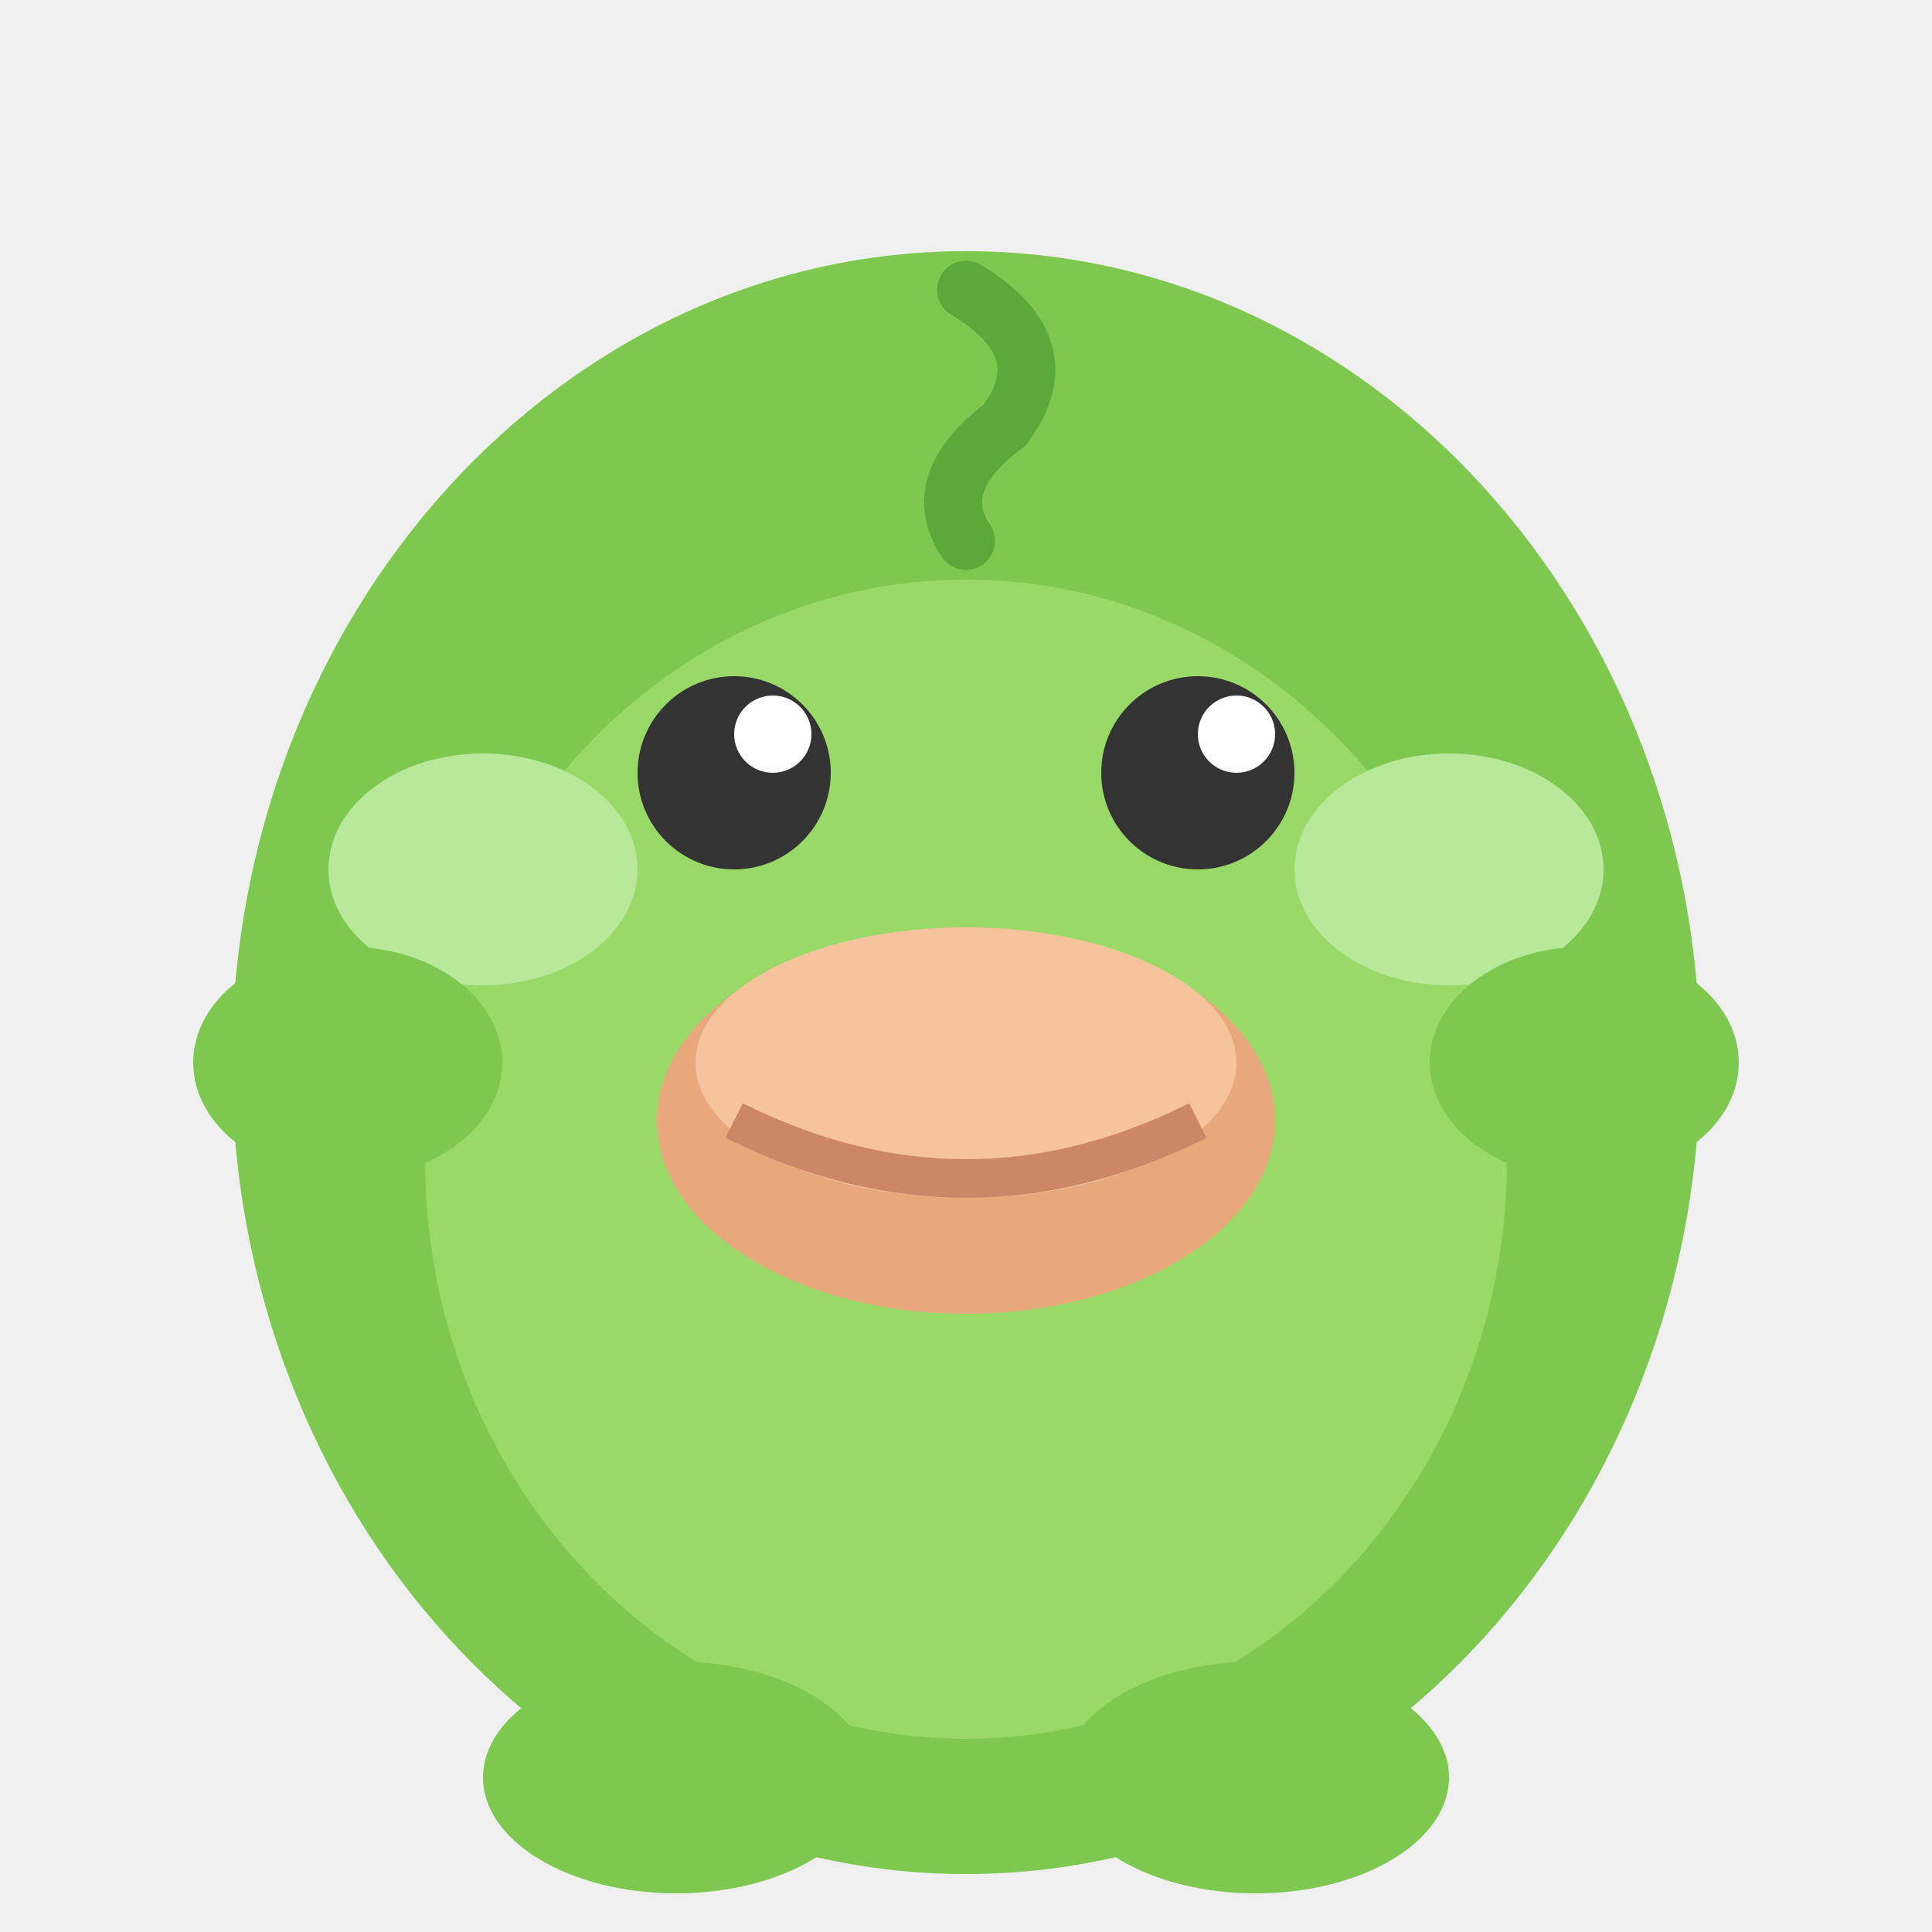
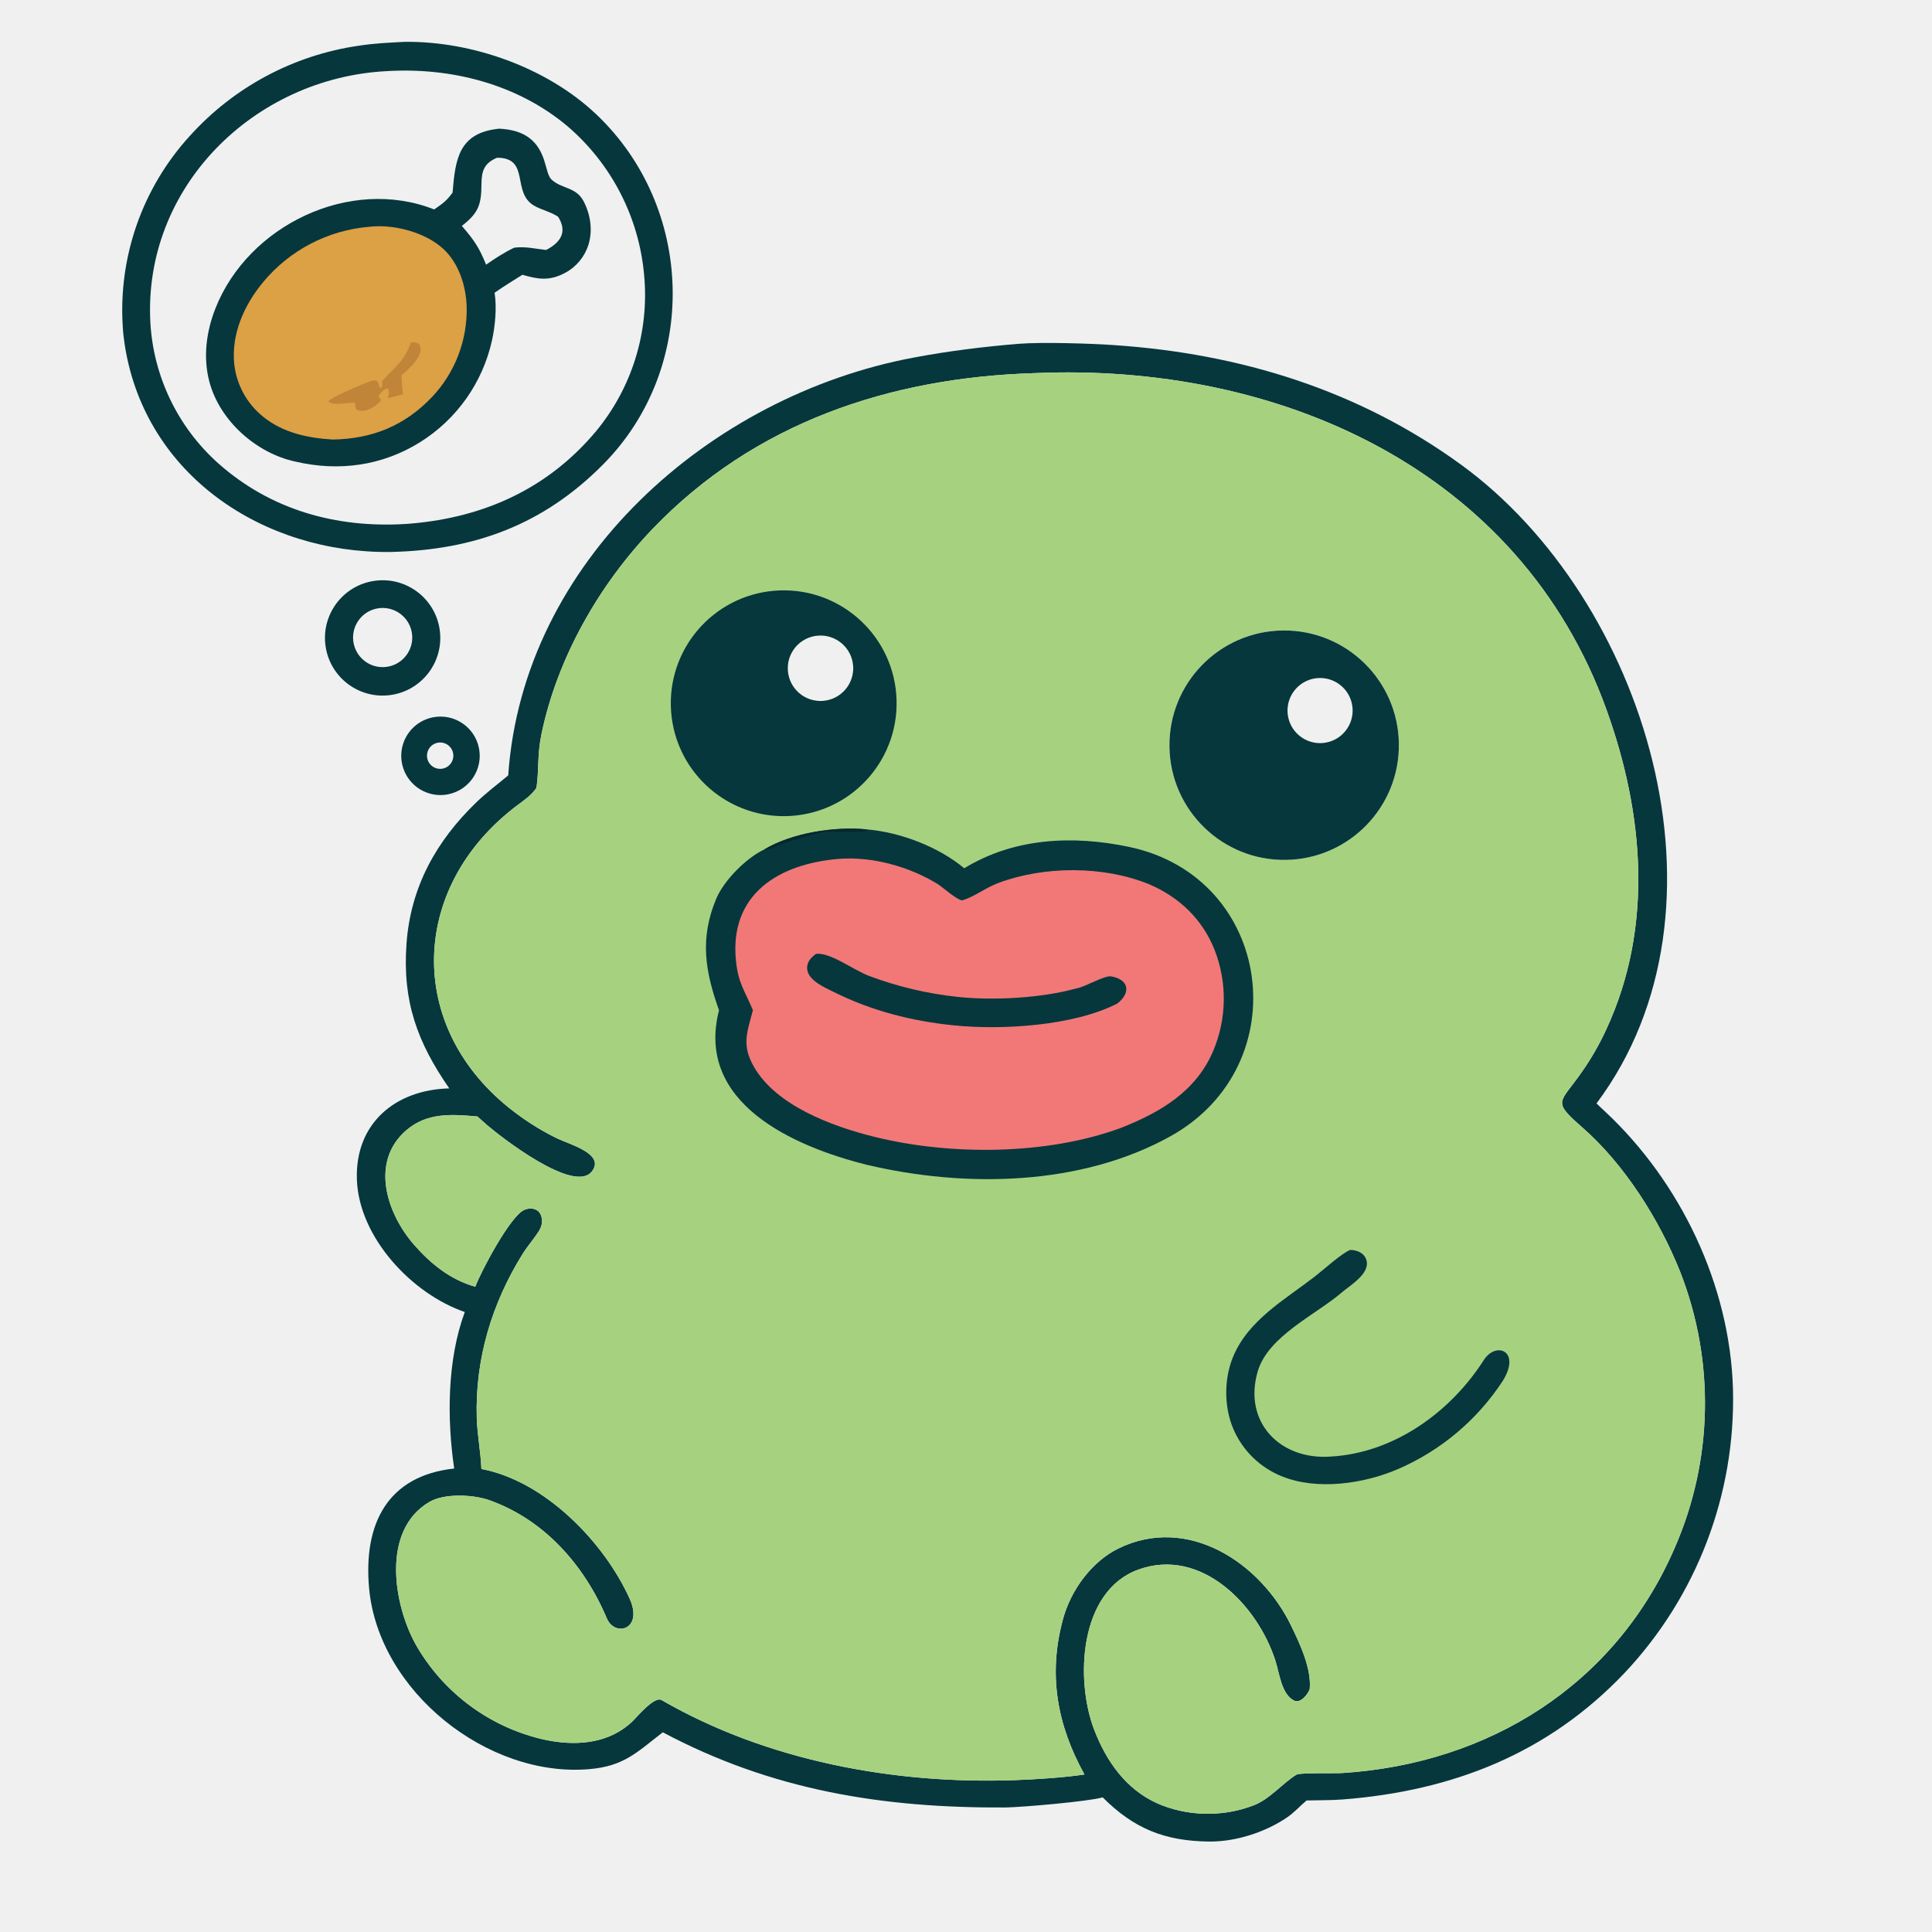
- <svg xmlns="http://www.w3.org/2000/svg" viewBox="0 0 100 100">
-   <ellipse cx="50" cy="55" rx="38" ry="42" fill="#7EC850" />
-   <ellipse cx="50" cy="60" rx="28" ry="30" fill="#98D968" />
-   <ellipse cx="25" cy="45" rx="8" ry="6" fill="#B8E89A" />
-   <ellipse cx="75" cy="45" rx="8" ry="6" fill="#B8E89A" />
-   <circle cx="38" cy="40" r="5" fill="#333" />
-   <circle cx="62" cy="40" r="5" fill="#333" />
-   <circle cx="40" cy="38" r="2" fill="#FFF" />
-   <circle cx="64" cy="38" r="2" fill="#FFF" />
-   <ellipse cx="50" cy="58" rx="16" ry="10" fill="#E8A87C" />
-   <ellipse cx="50" cy="55" rx="14" ry="7" fill="#F5C49C" />
-   <path d="M 38 58 Q 50 64 62 58" fill="none" stroke="#CC8866" stroke-width="2" />
-   <ellipse cx="18" cy="55" rx="8" ry="6" fill="#7EC850" />
-   <ellipse cx="82" cy="55" rx="8" ry="6" fill="#7EC850" />
-   <ellipse cx="35" cy="92" rx="10" ry="6" fill="#7EC850" />
-   <ellipse cx="65" cy="92" rx="10" ry="6" fill="#7EC850" />
-   <path d="M 50 15 Q 55 18 52 22 Q 48 25 50 28" fill="none" stroke="#5DA83A" stroke-width="3" stroke-linecap="round" />
+ <svg xmlns="http://www.w3.org/2000/svg" version="1.1" style="display: block;" viewBox="0 0 2048 2048" width="1024" height="1024" preserveAspectRatio="none">
+   <path transform="translate(0,0)" fill="rgb(6,55,61)" d="M 1080.38 364.407 C 1104.5 362.521 1157.47 364.104 1181.03 365.835 C 1314.66 374.848 1440.31 413.525 1549.09 492.794 C 1744.32 635.052 1846.63 963.454 1692.38 1169.66 C 1695.16 1172.53 1698.54 1175.54 1701.51 1178.31 C 1781.44 1253.04 1833.8 1362.07 1837.02 1472.38 C 1839.96 1584.02 1798.59 1692.29 1721.97 1773.54 C 1640.78 1858.94 1539.79 1898.43 1423.44 1907.49 C 1411.3 1908.44 1397.38 1908.26 1385.05 1908.56 C 1378.02 1914.36 1372.18 1921.26 1363.98 1926.8 C 1340.69 1942.49 1309.56 1952.45 1281.52 1952.11 C 1234.36 1951.56 1201.84 1938.27 1168.92 1905.31 C 1153.47 1909.65 1084.74 1915.63 1066.25 1915.99 C 936.361 1916.8 818.576 1897.99 702.611 1836.32 C 675.334 1857.24 661.872 1872.18 624.663 1875.37 C 516.632 1884.63 401.107 1792.5 391.252 1683.49 C 385.103 1615.47 410.629 1564.37 481.455 1556.69 C 473.712 1503.78 473.971 1441.54 492.694 1390.79 C 436.408 1371.44 380.524 1311.61 378.321 1250.54 C 376.156 1190.54 419.417 1155.12 476.243 1153.75 C 442.296 1104.7 426.445 1061.4 430.918 1000.22 C 435.302 940.242 462.315 891.536 505.23 850.228 C 515.871 839.985 527.35 831.494 538.728 821.962 C 554.352 594.258 752.7 419.585 968.225 379.105 C 1006.08 371.994 1042.1 367.566 1080.38 364.407 z M 568.67 835.138 C 563.178 843.086 556.666 847.449 549.056 853.133 C 430.924 941.37 429.164 1096.12 551.312 1183.22 C 563.714 1192.21 576.88 1200.09 590.657 1206.77 C 603.734 1213.14 642.261 1223.33 627.213 1242 C 608.097 1265.7 529.605 1204.17 516.376 1192.69 C 512.913 1189.67 509.484 1186.61 506.088 1183.52 C 478.99 1181.07 452.93 1179.18 430.967 1197.89 C 391.908 1231.18 409.863 1286.26 438.858 1319.42 C 456.845 1339.99 477.536 1356.54 503.815 1363.99 C 509.827 1347.85 540.845 1289.1 555.678 1282.59 C 559.525 1280.9 564.247 1280.48 568.118 1282.33 C 571.037 1283.72 573.055 1286.43 573.897 1289.52 C 575.535 1295.53 574.08 1300.65 570.782 1305.74 C 565.624 1313.72 559.187 1320.92 554.161 1328.97 C 521.285 1381.64 503.541 1440.73 505.39 1502.92 C 505.933 1521.16 509.583 1539.08 510.295 1557.18 C 577.193 1569.74 640.121 1634.27 667.429 1694.61 C 682.313 1727.49 651.824 1735.67 643.34 1715.65 C 619.398 1659.16 577.086 1610.82 518.128 1590.06 C 501.015 1584.18 470.928 1582.88 455.159 1592.12 C 403.884 1622.17 417.113 1701.18 440.943 1743.71 C 468.612 1792.03 514.365 1827.36 568.111 1841.91 C 596.338 1849.66 629.407 1851.14 655.499 1835.91 C 660.569 1832.94 665.311 1829.44 669.647 1825.48 C 674.729 1820.77 693.522 1797.64 701.306 1802.14 C 812.754 1866.54 947.814 1891.57 1075.5 1887.02 C 1096.02 1886.41 1128.94 1884.2 1149.58 1881.04 C 1120.41 1828.4 1110.8 1774.81 1126.92 1715.97 C 1135.29 1685.42 1157.24 1655.41 1185.34 1641.57 C 1258.91 1605.34 1336.26 1656.33 1368.79 1723.6 C 1377.97 1742.58 1390.34 1768.61 1388.36 1790.45 C 1386.25 1796.32 1378.49 1806.2 1371.57 1802.55 C 1358.36 1795.79 1356.34 1774.02 1351.96 1760.37 C 1333.13 1701.63 1273.46 1639.72 1206.76 1663.81 C 1143.69 1686.59 1139.56 1781.1 1160.01 1833.92 C 1172.83 1867.05 1193.34 1896.42 1226.4 1911.46 C 1257.43 1925.3 1294.93 1926.4 1327.04 1914.41 C 1345.32 1908.37 1359.61 1889.91 1374.49 1881.13 C 1378 1879.05 1415.53 1879.96 1422.7 1879.51 C 1577.98 1869.63 1712.07 1786.39 1775.02 1641.36 C 1815.87 1548.45 1818.09 1443.11 1781.21 1348.55 C 1759.25 1293.29 1722.13 1234.27 1677.25 1195.06 C 1644.37 1166.32 1653.67 1169.91 1676.89 1136.22 C 1686.94 1121.91 1695.65 1106.7 1702.92 1090.79 C 1753.07 982.36 1742.52 861.87 1702.81 751.935 C 1610.72 496.975 1354.74 384.011 1095.74 395.561 C 943.089 400.369 799.76 447.976 691.696 560.736 C 634.966 619.931 590.819 697.314 574 778.039 C 569.307 800.564 571.489 816.191 568.67 835.138 z" />
+   <path transform="translate(0,0)" fill="rgb(166,210,127)" d="M 1095.74 395.561 C 1354.74 384.011 1610.72 496.975 1702.81 751.935 C 1742.52 861.87 1753.07 982.36 1702.92 1090.79 C 1695.65 1106.7 1686.94 1121.91 1676.89 1136.22 C 1653.67 1169.91 1644.37 1166.32 1677.25 1195.06 C 1722.13 1234.27 1759.25 1293.29 1781.21 1348.55 C 1818.09 1443.11 1815.87 1548.45 1775.02 1641.36 C 1712.07 1786.39 1577.98 1869.63 1422.7 1879.51 C 1415.53 1879.96 1378 1879.05 1374.49 1881.13 C 1359.61 1889.91 1345.32 1908.37 1327.04 1914.41 C 1294.93 1926.4 1257.43 1925.3 1226.4 1911.46 C 1193.34 1896.42 1172.83 1867.05 1160.01 1833.92 C 1139.56 1781.1 1143.69 1686.59 1206.76 1663.81 C 1273.46 1639.72 1333.13 1701.63 1351.96 1760.37 C 1356.34 1774.02 1358.36 1795.79 1371.57 1802.55 C 1378.49 1806.2 1386.25 1796.32 1388.36 1790.45 C 1390.34 1768.61 1377.97 1742.58 1368.79 1723.6 C 1336.26 1656.33 1258.91 1605.34 1185.34 1641.57 C 1157.24 1655.41 1135.29 1685.42 1126.92 1715.97 C 1110.8 1774.81 1120.41 1828.4 1149.58 1881.04 C 1128.94 1884.2 1096.02 1886.41 1075.5 1887.02 C 947.814 1891.57 812.754 1866.54 701.306 1802.14 C 693.522 1797.64 674.729 1820.77 669.647 1825.48 C 665.311 1829.44 660.569 1832.94 655.499 1835.91 C 629.407 1851.14 596.338 1849.66 568.111 1841.91 C 514.365 1827.36 468.612 1792.03 440.943 1743.71 C 417.113 1701.18 403.884 1622.17 455.159 1592.12 C 470.928 1582.88 501.015 1584.18 518.128 1590.06 C 577.086 1610.82 619.398 1659.16 643.34 1715.65 C 651.824 1735.67 682.313 1727.49 667.429 1694.61 C 640.121 1634.27 577.193 1569.74 510.295 1557.18 C 509.583 1539.08 505.933 1521.16 505.39 1502.92 C 503.541 1440.73 521.285 1381.64 554.161 1328.97 C 559.187 1320.92 565.624 1313.72 570.782 1305.74 C 574.08 1300.65 575.535 1295.53 573.897 1289.52 C 573.055 1286.43 571.037 1283.72 568.118 1282.33 C 564.247 1280.48 559.525 1280.9 555.678 1282.59 C 540.845 1289.1 509.827 1347.85 503.815 1363.99 C 477.536 1356.54 456.845 1339.99 438.858 1319.42 C 409.863 1286.26 391.908 1231.18 430.967 1197.89 C 452.93 1179.18 478.99 1181.07 506.088 1183.52 C 509.484 1186.61 512.913 1189.67 516.376 1192.69 C 529.605 1204.17 608.097 1265.7 627.213 1242 C 642.261 1223.33 603.734 1213.14 590.657 1206.77 C 576.88 1200.09 563.714 1192.21 551.312 1183.22 C 429.164 1096.12 430.924 941.37 549.056 853.133 C 556.666 847.449 563.178 843.086 568.67 835.138 C 571.489 816.191 569.307 800.564 574 778.039 C 590.819 697.314 634.966 619.931 691.696 560.736 C 799.76 447.976 943.089 400.369 1095.74 395.561 z M 1363.48 911.526 C 1430.42 910.309 1483.79 855.2 1482.86 788.247 C 1481.93 721.295 1427.05 667.691 1360.1 668.335 C 1292.73 668.982 1238.73 724.268 1239.67 791.628 C 1240.6 858.988 1296.12 912.752 1363.48 911.526 z M 875.457 742.625 C 894.451 739.466 907.246 721.454 903.975 702.479 C 900.704 683.505 882.616 670.817 863.661 674.2 C 844.865 677.555 832.305 695.459 835.549 714.275 C 838.793 733.092 856.622 745.757 875.457 742.625 z" />
+   <path transform="translate(0,0)" fill="rgb(6,55,61)" d="M 810.204 900.428 C 839.804 882.733 885.017 875.822 919.124 879.214 C 954.372 882.257 994.788 897.546 1022.13 920.414 C 1075.01 888.039 1137.31 885.234 1196.87 897.744 C 1349.41 929.781 1376.19 1128.8 1241.12 1204.25 C 1146.04 1257.35 1023.32 1259.37 919.002 1234.77 C 840.742 1215.23 736.92 1169.14 762.183 1070.93 C 747.612 1030.02 741.389 995.064 759.321 952.507 C 767.449 933.217 791.137 909.356 810.204 900.428 z" />
+   <path transform="translate(0,0)" fill="rgb(8,39,47)" d="M 810.204 900.428 C 839.804 882.733 885.017 875.822 919.124 879.214 L 917.858 881.044 C 905.553 882.887 885.958 881.045 873.568 882.173 C 863.876 883.055 840.367 890.966 830.46 894.253 C 825.944 895.751 813.254 902.204 810.204 900.428 z" />
+   <path transform="translate(0,0)" fill="rgb(242,120,119)" d="M 889.557 910.414 C 924.936 907.76 964.079 918.685 994.204 937.247 C 998.931 940.159 1016.14 955.738 1020.68 954.273 C 1033.59 950.101 1045.11 940.906 1058.28 935.99 C 1107.04 917.79 1169.34 917.595 1217.77 937.193 C 1249.96 950.858 1274.42 974.191 1287.43 1006.68 C 1301.12 1041.51 1300.51 1080.34 1285.74 1114.73 C 1267.47 1157.22 1229.63 1179.31 1188.26 1195.6 C 1109.53 1224.73 1006.15 1225.06 925.531 1204.75 C 881.76 1193.73 823.346 1172.18 799.569 1131.49 C 785.661 1107.69 792.112 1094.25 798.109 1070.82 C 789.083 1049.32 782.587 1042.5 780.143 1018.31 C 773.039 947.976 825.258 915.607 889.557 910.414 z" />
+   <path transform="translate(0,0)" fill="rgb(6,55,61)" d="M 864.808 1011.22 C 879.796 1009.02 904.443 1028.19 921.073 1034.44 C 951.348 1045.84 982.952 1053.33 1015.12 1056.74 C 1053.51 1060.86 1104.59 1057.96 1141.49 1047.63 C 1149.82 1046.5 1170.74 1033.66 1178.13 1035.04 C 1197.72 1038.7 1198.31 1053.16 1184.32 1063.8 C 1138.33 1087.47 1062.08 1092.16 1011.16 1086.92 C 967.185 1082.53 924.094 1071.62 884.417 1051.82 C 874.486 1046.86 853.768 1038.52 855.7 1024.16 C 856.482 1018.35 860.326 1014.68 864.808 1011.22 z" />
+   <path transform="translate(0,0)" fill="rgb(6,55,61)" d="M 1360.1 668.335 C 1427.05 667.691 1481.93 721.295 1482.86 788.247 C 1483.79 855.2 1430.42 910.309 1363.48 911.526 C 1296.12 912.752 1240.6 858.988 1239.67 791.628 C 1238.73 724.268 1292.73 668.982 1360.1 668.335 z M 1404.43 787.361 C 1422.93 784.603 1435.87 767.604 1433.6 749.034 C 1431.33 730.464 1414.67 717.086 1396.05 718.872 C 1383.56 720.069 1372.71 727.949 1367.7 739.452 C 1362.69 750.955 1364.32 764.269 1371.95 774.225 C 1379.59 784.181 1392.02 789.211 1404.43 787.361 z" />
+   <path transform="translate(0,0)" fill="rgb(6,55,61)" d="M 820.677 626.228 C 886.846 620.632 944.919 669.977 950.079 736.181 C 955.24 802.385 905.513 860.132 839.277 864.857 C 773.654 869.537 716.558 820.371 711.445 754.781 C 706.333 689.19 755.122 631.771 820.677 626.228 z M 875.457 742.625 C 894.451 739.466 907.246 721.454 903.975 702.479 C 900.704 683.505 882.616 670.817 863.661 674.2 C 844.865 677.555 832.305 695.459 835.549 714.275 C 838.793 733.092 856.622 745.757 875.457 742.625 z" />
+   <path transform="translate(0,0)" fill="rgb(6,55,61)" d="M 1431.17 1324.98 C 1438.55 1325.03 1446.12 1328.14 1448.42 1335.62 C 1452.78 1349.81 1431.74 1362.12 1422.93 1369.57 C 1395.4 1393.48 1344.24 1416.07 1333.22 1453.82 C 1317.57 1507.45 1356.94 1547.92 1410.47 1544.02 C 1477.46 1540.36 1537.47 1497.13 1572.94 1441.66 C 1585.74 1421.64 1612.71 1431.79 1593.03 1463.73 C 1565.96 1505.15 1527.31 1537.7 1481.88 1557.31 C 1445.92 1572.82 1396.53 1580.08 1359.25 1565.13 C 1335.8 1555.87 1317.05 1537.57 1307.23 1514.35 C 1297.44 1491.09 1297.45 1461.74 1307.05 1438.45 C 1323.13 1399.34 1361.77 1377.9 1393.73 1353.2 C 1402.9 1346.11 1421.65 1328.97 1431.17 1324.98 z" />
+   <path transform="translate(0,0)" fill="rgb(6,55,61)" d="M 429.023 44.354 C 500.697 43.522 579.625 71.805 631.488 120.639 C 736.313 219.341 741.4 389.2 639.431 492.208 C 575.964 556.321 502.678 583.21 413.75 585.12 C 279.585 586.643 154.326 504.179 132.401 366.677 C 131.318 359.885 130.518 353.22 130.13 346.35 C 125.353 272.16 150.95 199.217 201.04 144.28 C 247.626 92.48 310.863 58.607 379.797 48.528 C 396.869 45.872 411.772 45.263 429.023 44.354 z M 436.241 554.946 C 513.668 548.199 580.708 517.865 631.412 457.635 C 670.028 411.211 688.513 351.292 682.764 291.181 C 677.262 230.217 648.192 173.806 601.736 133.947 C 548.449 89.092 478.186 71.192 409.529 75.419 C 269.085 82.852 151.559 198.417 159.393 341.995 C 162.663 399.027 188.327 452.459 230.799 490.663 C 286.691 540.562 356.106 559.894 430.003 555.441 C 432.086 555.321 434.165 555.156 436.241 554.946 z" />
+   <path transform="translate(0,0)" fill="rgb(6,55,61)" d="M 529.332 136.401 C 555.007 137.751 571.24 148.111 578.017 173.938 C 579.514 178.253 580.988 186.79 584.397 190.084 C 594.971 200.3 610.49 197.984 618.448 212.993 C 625.828 226.912 628.538 243.781 623.881 259.107 C 619.932 272.012 611.036 282.828 599.136 289.192 C 582.701 298.051 570.446 296.177 553.8 291.271 C 543.903 297.464 533.827 303.627 524.279 310.328 C 526.784 325.479 524.876 345.942 521.527 360.858 C 511.65 405.544 484.231 444.388 445.433 468.659 C 405.296 493.76 359.199 500.083 313.257 489.337 C 271.615 480.505 232.85 445.956 221.925 404.591 C 215.1 378.752 218.669 351.54 228.344 326.961 C 262.989 238.944 370.89 186.77 460.286 222.024 C 469.661 215.413 473.012 213.321 479.738 204.184 C 482.667 169.191 485.895 140.578 529.332 136.401 z M 489.557 239.491 C 502.58 254.51 507.987 262.455 515.274 280.552 C 525.014 273.787 534.382 267.675 545.093 262.556 C 557.387 261.035 566.613 263.697 578.921 264.97 C 594.284 257.058 601.806 245.724 591.556 229.689 C 583.573 224.521 575.415 222.972 567.059 218.506 C 541.347 204.762 562.842 167.191 526.881 167.189 C 513.489 172.877 510.466 180.771 510.384 194.948 C 510.256 217.174 507.212 225.713 489.557 239.491 z" />
+   <path transform="translate(0,0)" fill="rgb(220,160,69)" d="M 391.341 240.403 C 417.154 237.323 451.272 246.2 470.382 264.264 C 486.588 279.584 493.998 303.225 494.683 325.004 C 495.603 360.603 482.361 395.112 457.863 420.958 C 428.781 451.387 394.652 465.164 352.984 465.933 C 326.669 464.466 299.799 458.796 278.9 441.695 C 261.656 427.864 250.636 407.73 248.281 385.75 C 245.126 353.749 258.896 323.257 278.958 299.027 C 307.033 265.195 347.53 244.069 391.341 240.403 z" />
+   <path transform="translate(0,0)" fill="rgb(192,133,56)" d="M 435.847 362.816 C 439.719 362.827 440.766 362.517 444.052 364.62 C 451.529 375.944 433.213 390.929 425.615 397.999 C 425.916 405.248 426.147 410.732 427.156 417.894 C 421.985 419.389 416.416 420.754 411.179 422.124 C 411.999 417.804 413.048 416.097 411.746 412.354 L 409.495 411.906 C 408.511 412.396 406.938 413.143 406.2 413.893 C 396.684 423.562 403.897 419.268 403.598 424.897 C 398.371 430.972 384.556 439.707 377.077 433.385 C 377.012 430.605 377.221 429.17 375.83 426.673 C 368.956 426.785 350.87 430.564 348.232 425.18 C 350.459 421.552 385.916 406.324 392.632 404.201 C 404.414 400.476 398.914 408.731 403.876 411.336 C 406.466 408.707 404.356 404.63 405.192 403.733 C 419.577 388.299 428.022 383.422 435.847 362.816 z" />
+   <path transform="translate(0,0)" fill="rgb(6,55,61)" d="M 396.847 615.726 C 430.403 610.872 461.498 634.257 466.147 667.842 C 470.795 701.426 447.22 732.378 413.608 736.82 C 380.285 741.224 349.659 717.897 345.051 684.602 C 340.442 651.307 363.581 620.539 396.847 615.726 z M 412.593 706.405 C 427.875 702.926 438.245 688.702 436.88 673.089 C 436.1 664.156 431.533 655.984 424.334 650.637 C 417.136 645.291 407.993 643.281 399.215 645.116 C 382.151 648.682 371.269 665.477 374.987 682.509 C 378.704 699.54 395.596 710.273 412.593 706.405 z" />
+   <path transform="translate(0,0)" fill="rgb(6,55,61)" d="M 459.177 760.335 C 481.584 756.085 503.234 770.67 507.713 793.032 C 512.192 815.393 497.83 837.192 475.515 841.899 C 460.876 844.988 445.706 839.976 435.787 828.774 C 425.869 817.572 422.731 801.907 427.57 787.749 C 432.408 773.592 444.478 763.124 459.177 760.335 z M 470.459 814.472 C 477.878 812.337 482.157 804.588 480.014 797.172 C 477.871 789.756 470.118 785.485 462.704 787.636 C 455.302 789.784 451.039 797.522 453.179 804.927 C 455.318 812.331 463.052 816.603 470.459 814.472 z" />
</svg>
